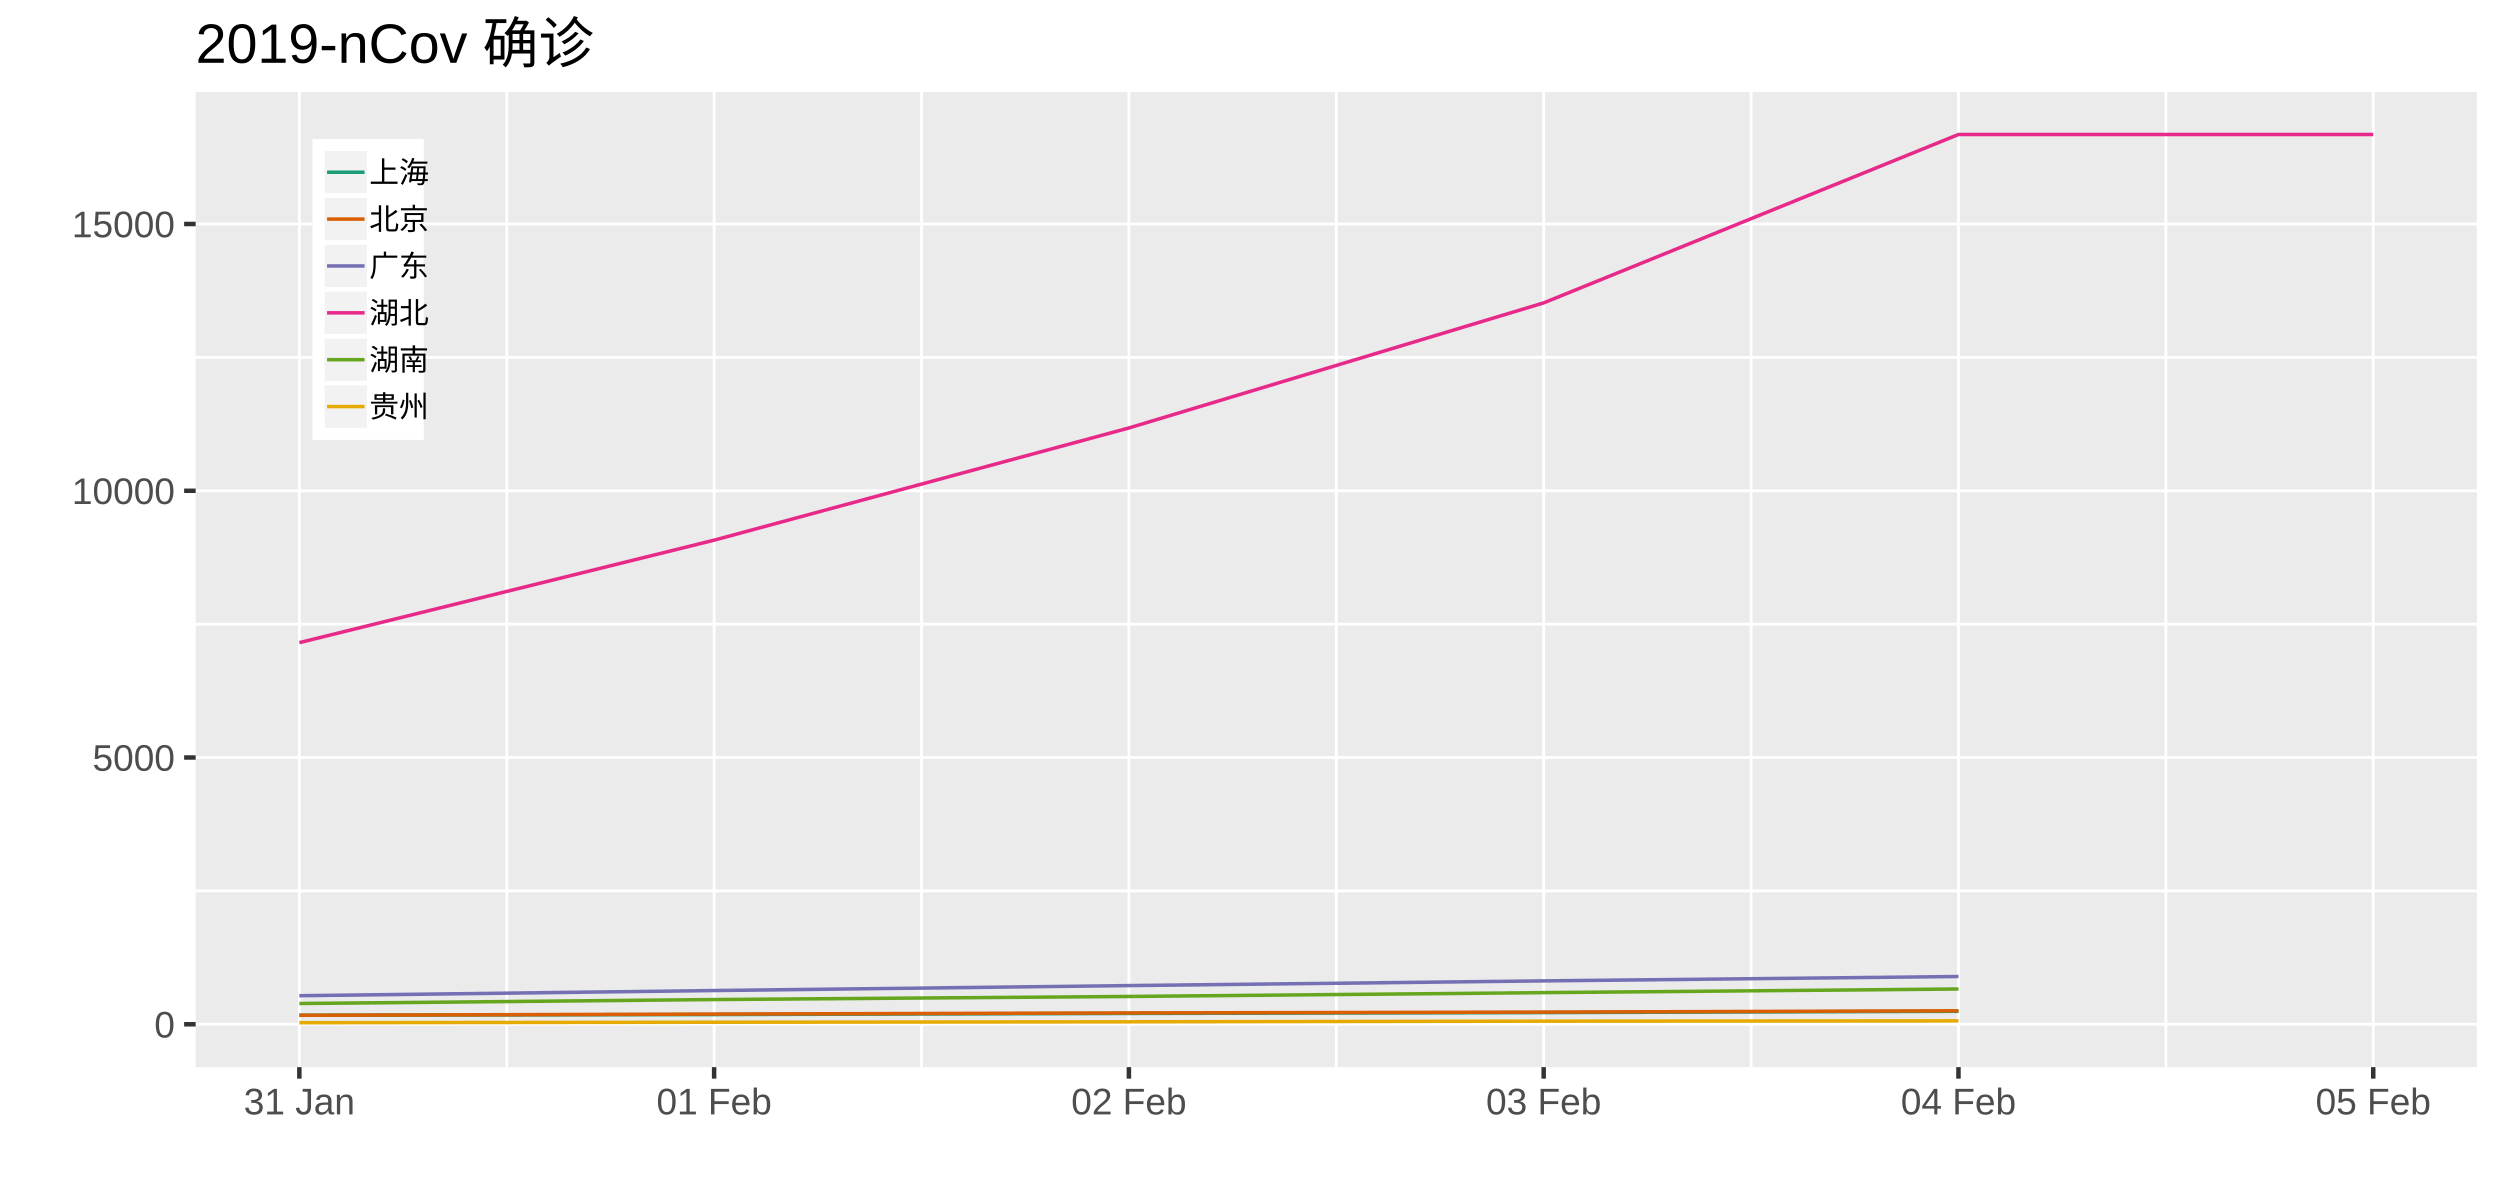
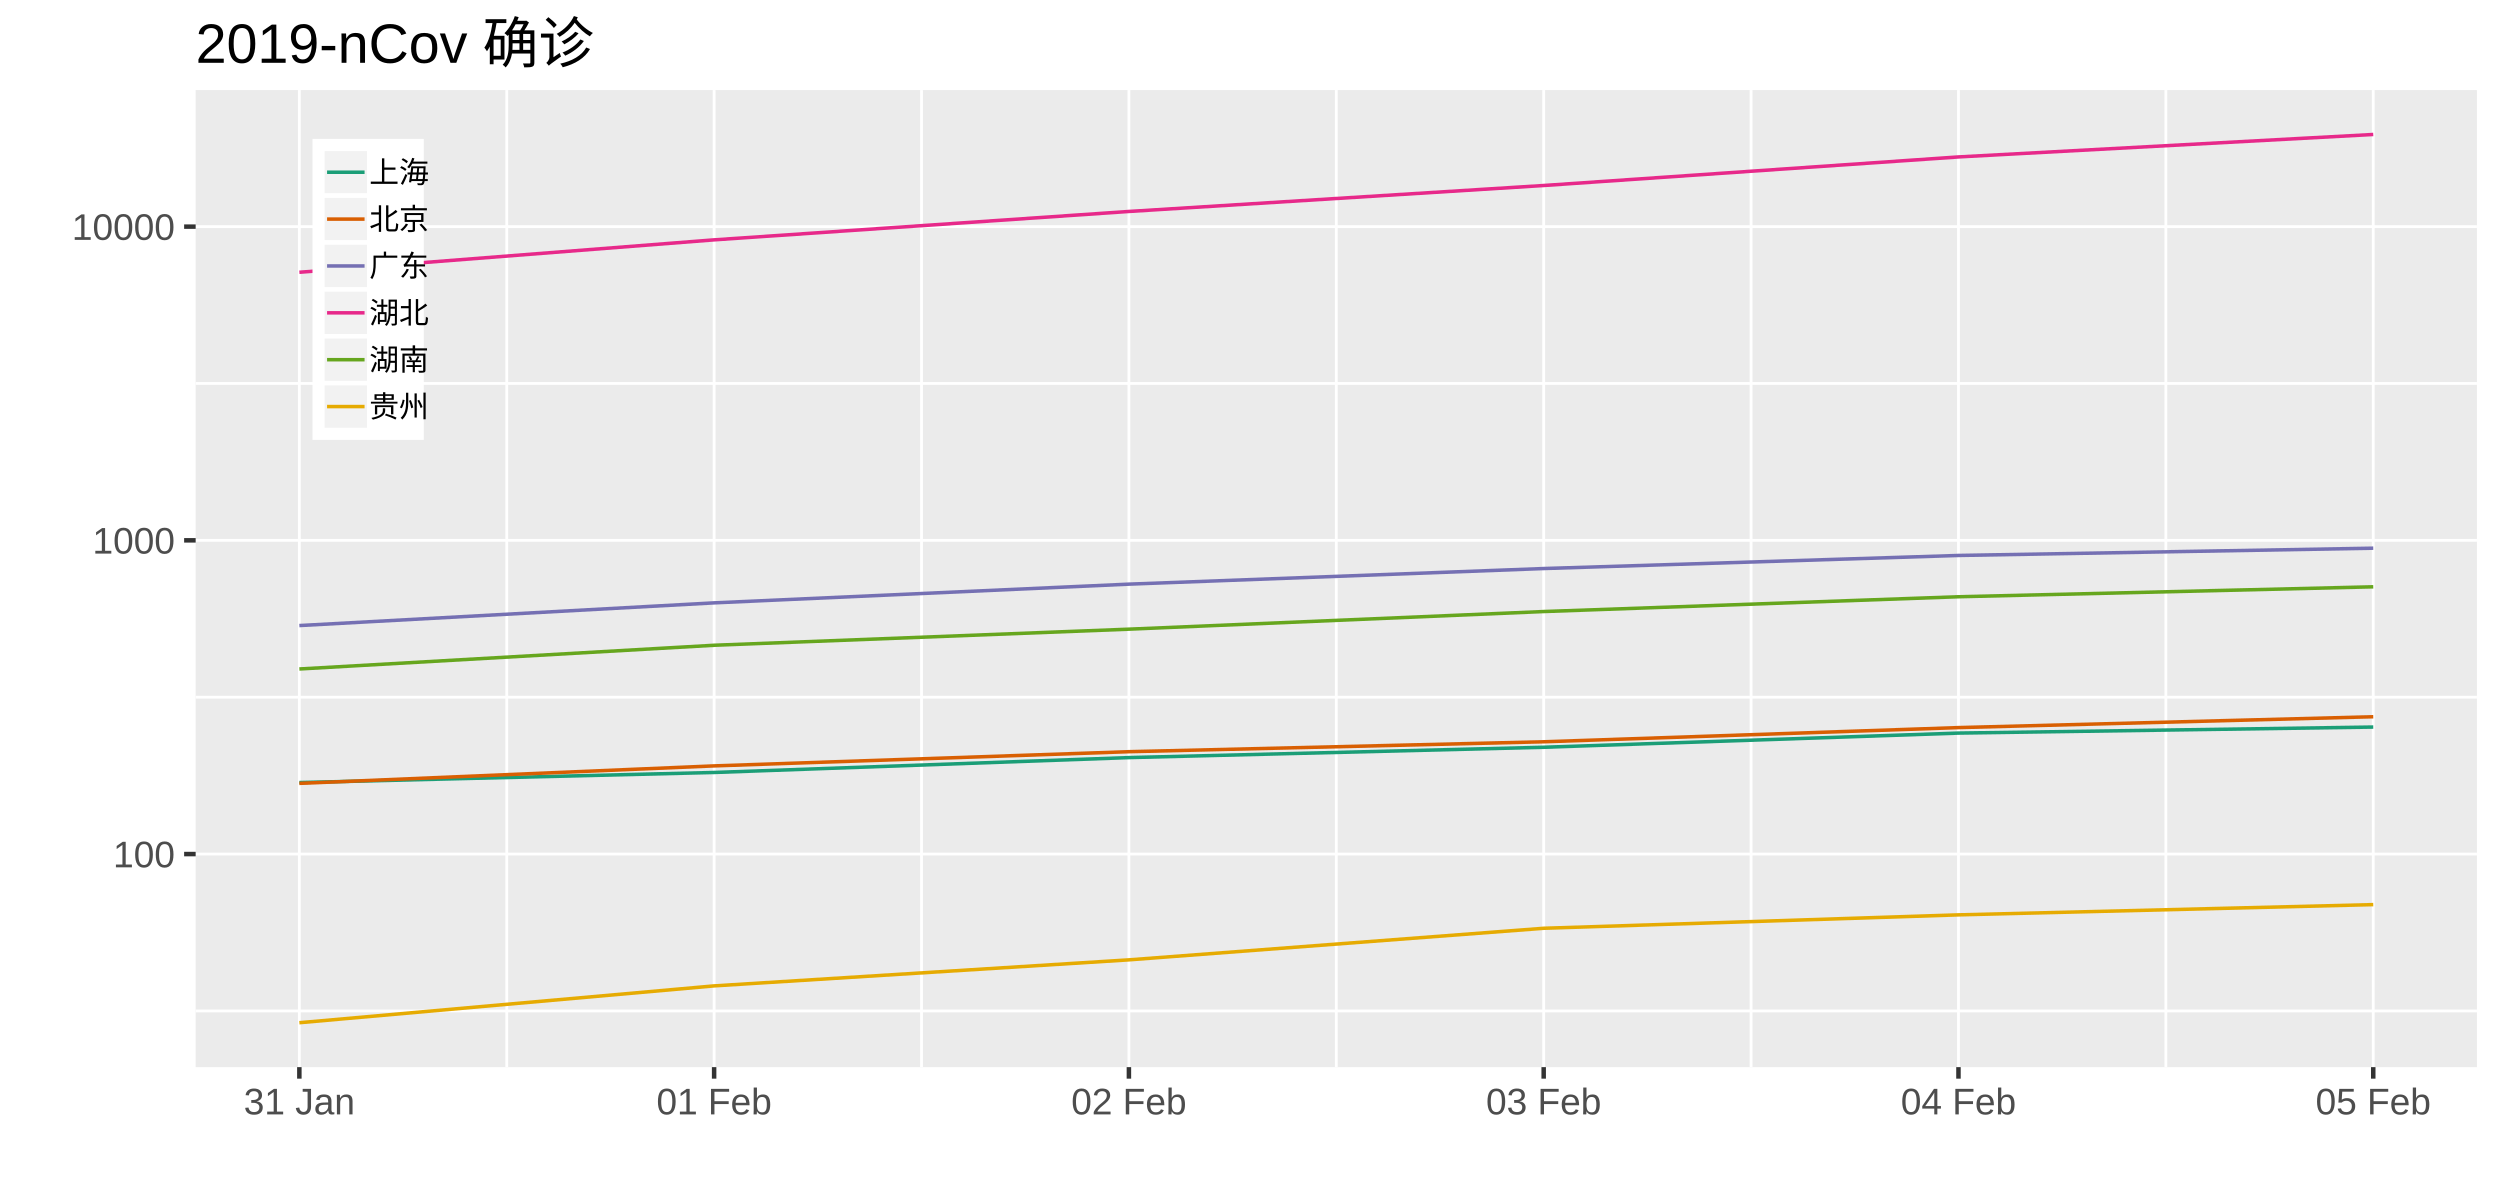
<svg xmlns="http://www.w3.org/2000/svg" viewBox="0 0 1512.00 720.00">
  <defs>
    <style type="text/css">
    line, polyline, polygon, path, rect, circle {
      fill: none;
      stroke: #000000;
      stroke-linecap: round;
      stroke-linejoin: round;
      stroke-miterlimit: 10.00;
    }
  </style>
  </defs>
  <rect width="100%" height="100%" style="stroke: none; fill: #FFFFFF;" />
  <rect x="0.00" y="0.00" width="1512.00" height="720.00" style="stroke-width: 2.72; stroke: #FFFFFF; fill: #FFFFFF;" />
  <defs>
    <clipPath id="cpMTE4LjMzfDE0OTguMDV8NjQ1LjQwfDU0LjQ3">
      <rect x="118.33" y="54.47" width="1379.72" height="590.93" />
    </clipPath>
  </defs>
  <rect x="118.33" y="54.47" width="1379.72" height="590.93" style="stroke-width: 2.72; stroke: none; fill: #EBEBEB;" clip-path="url(#cpMTE4LjMzfDE0OTguMDV8NjQ1LjQwfDU0LjQ3)" />
-   <polyline points="118.33,538.81 1498.05,538.81 " style="stroke-width: 1.71; stroke: #FFFFFF; stroke-linecap: butt;" clip-path="url(#cpMTE4LjMzfDE0OTguMDV8NjQ1LjQwfDU0LjQ3)" />
-   <polyline points="118.33,377.47 1498.05,377.47 " style="stroke-width: 1.71; stroke: #FFFFFF; stroke-linecap: butt;" clip-path="url(#cpMTE4LjMzfDE0OTguMDV8NjQ1LjQwfDU0LjQ3)" />
-   <polyline points="118.33,216.14 1498.05,216.14 " style="stroke-width: 1.71; stroke: #FFFFFF; stroke-linecap: butt;" clip-path="url(#cpMTE4LjMzfDE0OTguMDV8NjQ1LjQwfDU0LjQ3)" />
-   <polyline points="118.33,54.81 1498.05,54.81 " style="stroke-width: 1.71; stroke: #FFFFFF; stroke-linecap: butt;" clip-path="url(#cpMTE4LjMzfDE0OTguMDV8NjQ1LjQwfDU0LjQ3)" />
+   <polyline points="118.33,611.40 1498.05,611.40 " style="stroke-width: 1.71; stroke: #FFFFFF; stroke-linecap: butt;" clip-path="url(#cpMTE4LjMzfDE0OTguMDV8NjQ1LjQwfDU0LjQ3)" />
+   <polyline points="118.33,421.66 1498.05,421.66 " style="stroke-width: 1.71; stroke: #FFFFFF; stroke-linecap: butt;" clip-path="url(#cpMTE4LjMzfDE0OTguMDV8NjQ1LjQwfDU0LjQ3)" />
+   <polyline points="118.33,231.93 1498.05,231.93 " style="stroke-width: 1.71; stroke: #FFFFFF; stroke-linecap: butt;" clip-path="url(#cpMTE4LjMzfDE0OTguMDV8NjQ1LjQwfDU0LjQ3)" />
  <polyline points="306.48,645.40 306.48,54.47 " style="stroke-width: 1.71; stroke: #FFFFFF; stroke-linecap: butt;" clip-path="url(#cpMTE4LjMzfDE0OTguMDV8NjQ1LjQwfDU0LjQ3)" />
  <polyline points="557.33,645.40 557.33,54.47 " style="stroke-width: 1.71; stroke: #FFFFFF; stroke-linecap: butt;" clip-path="url(#cpMTE4LjMzfDE0OTguMDV8NjQ1LjQwfDU0LjQ3)" />
  <polyline points="808.19,645.40 808.19,54.47 " style="stroke-width: 1.71; stroke: #FFFFFF; stroke-linecap: butt;" clip-path="url(#cpMTE4LjMzfDE0OTguMDV8NjQ1LjQwfDU0LjQ3)" />
  <polyline points="1059.05,645.40 1059.05,54.47 " style="stroke-width: 1.71; stroke: #FFFFFF; stroke-linecap: butt;" clip-path="url(#cpMTE4LjMzfDE0OTguMDV8NjQ1LjQwfDU0LjQ3)" />
  <polyline points="1309.91,645.40 1309.91,54.47 " style="stroke-width: 1.71; stroke: #FFFFFF; stroke-linecap: butt;" clip-path="url(#cpMTE4LjMzfDE0OTguMDV8NjQ1LjQwfDU0LjQ3)" />
-   <polyline points="118.33,619.47 1498.05,619.47 " style="stroke-width: 1.71; stroke: #FFFFFF; stroke-linecap: butt;" clip-path="url(#cpMTE4LjMzfDE0OTguMDV8NjQ1LjQwfDU0LjQ3)" />
-   <polyline points="118.33,458.14 1498.05,458.14 " style="stroke-width: 1.71; stroke: #FFFFFF; stroke-linecap: butt;" clip-path="url(#cpMTE4LjMzfDE0OTguMDV8NjQ1LjQwfDU0LjQ3)" />
-   <polyline points="118.33,296.81 1498.05,296.81 " style="stroke-width: 1.71; stroke: #FFFFFF; stroke-linecap: butt;" clip-path="url(#cpMTE4LjMzfDE0OTguMDV8NjQ1LjQwfDU0LjQ3)" />
-   <polyline points="118.33,135.48 1498.05,135.48 " style="stroke-width: 1.71; stroke: #FFFFFF; stroke-linecap: butt;" clip-path="url(#cpMTE4LjMzfDE0OTguMDV8NjQ1LjQwfDU0LjQ3)" />
+   <polyline points="118.33,516.53 1498.05,516.53 " style="stroke-width: 1.71; stroke: #FFFFFF; stroke-linecap: butt;" clip-path="url(#cpMTE4LjMzfDE0OTguMDV8NjQ1LjQwfDU0LjQ3)" />
+   <polyline points="118.33,326.80 1498.05,326.80 " style="stroke-width: 1.71; stroke: #FFFFFF; stroke-linecap: butt;" clip-path="url(#cpMTE4LjMzfDE0OTguMDV8NjQ1LjQwfDU0LjQ3)" />
+   <polyline points="118.33,137.06 1498.05,137.06 " style="stroke-width: 1.71; stroke: #FFFFFF; stroke-linecap: butt;" clip-path="url(#cpMTE4LjMzfDE0OTguMDV8NjQ1LjQwfDU0LjQ3)" />
  <polyline points="181.05,645.40 181.05,54.47 " style="stroke-width: 1.71; stroke: #FFFFFF; stroke-linecap: butt;" clip-path="url(#cpMTE4LjMzfDE0OTguMDV8NjQ1LjQwfDU0LjQ3)" />
  <polyline points="431.90,645.40 431.90,54.47 " style="stroke-width: 1.71; stroke: #FFFFFF; stroke-linecap: butt;" clip-path="url(#cpMTE4LjMzfDE0OTguMDV8NjQ1LjQwfDU0LjQ3)" />
  <polyline points="682.76,645.40 682.76,54.47 " style="stroke-width: 1.71; stroke: #FFFFFF; stroke-linecap: butt;" clip-path="url(#cpMTE4LjMzfDE0OTguMDV8NjQ1LjQwfDU0LjQ3)" />
  <polyline points="933.62,645.40 933.62,54.47 " style="stroke-width: 1.71; stroke: #FFFFFF; stroke-linecap: butt;" clip-path="url(#cpMTE4LjMzfDE0OTguMDV8NjQ1LjQwfDU0LjQ3)" />
  <polyline points="1184.48,645.40 1184.48,54.47 " style="stroke-width: 1.71; stroke: #FFFFFF; stroke-linecap: butt;" clip-path="url(#cpMTE4LjMzfDE0OTguMDV8NjQ1LjQwfDU0LjQ3)" />
  <polyline points="1435.34,645.40 1435.34,54.47 " style="stroke-width: 1.71; stroke: #FFFFFF; stroke-linecap: butt;" clip-path="url(#cpMTE4LjMzfDE0OTguMDV8NjQ1LjQwfDU0LjQ3)" />
-   <polyline points="181.05,614.02 431.90,613.60 682.76,612.92 933.62,612.41 1184.48,611.63 " style="stroke-width: 2.13; stroke: #1B9E77; stroke-linecap: butt;" clip-path="url(#cpMTE4LjMzfDE0OTguMDV8NjQ1LjQwfDU0LjQ3)" />
-   <polyline points="181.05,614.05 431.90,613.31 682.76,612.63 933.62,612.12 1184.48,611.31 " style="stroke-width: 2.13; stroke: #D95F02; stroke-linecap: butt;" clip-path="url(#cpMTE4LjMzfDE0OTguMDV8NjQ1LjQwfDU0LjQ3)" />
-   <polyline points="181.05,602.21 431.90,599.08 682.76,596.08 933.62,593.24 1184.48,590.59 " style="stroke-width: 2.13; stroke: #7570B3; stroke-linecap: butt;" clip-path="url(#cpMTE4LjMzfDE0OTguMDV8NjQ1LjQwfDU0LjQ3)" />
-   <polyline points="181.05,388.67 431.90,326.69 682.76,258.83 933.62,183.17 1184.48,81.33 1435.34,81.33 " style="stroke-width: 2.13; stroke: #E7298A; stroke-linecap: butt;" clip-path="url(#cpMTE4LjMzfDE0OTguMDV8NjQ1LjQwfDU0LjQ3)" />
-   <polyline points="181.05,606.92 431.90,604.53 682.76,602.66 933.62,600.34 1184.48,598.14 " style="stroke-width: 2.13; stroke: #66A61E; stroke-linecap: butt;" clip-path="url(#cpMTE4LjMzfDE0OTguMDV8NjQ1LjQwfDU0LjQ3)" />
-   <polyline points="181.05,618.54 431.90,618.25 682.76,617.99 933.62,617.60 1184.48,617.41 " style="stroke-width: 2.13; stroke: #E6AB02; stroke-linecap: butt;" clip-path="url(#cpMTE4LjMzfDE0OTguMDV8NjQ1LjQwfDU0LjQ3)" />
+   <polyline points="181.05,473.29 431.90,467.19 682.76,458.19 933.62,451.94 1184.48,443.37 1435.34,439.72 " style="stroke-width: 2.13; stroke: #1B9E77; stroke-linecap: butt;" clip-path="url(#cpMTE4LjMzfDE0OTguMDV8NjQ1LjQwfDU0LjQ3)" />
+   <polyline points="181.05,473.78 431.90,463.21 682.76,454.62 933.62,448.62 1184.48,440.05 1435.34,433.48 " style="stroke-width: 2.13; stroke: #D95F02; stroke-linecap: butt;" clip-path="url(#cpMTE4LjMzfDE0OTguMDV8NjQ1LjQwfDU0LjQ3)" />
+   <polyline points="181.05,378.34 431.90,364.61 682.76,353.29 933.62,343.85 1184.48,335.94 1435.34,331.54 " style="stroke-width: 2.13; stroke: #7570B3; stroke-linecap: butt;" clip-path="url(#cpMTE4LjMzfDE0OTguMDV8NjQ1LjQwfDU0LjQ3)" />
+   <polyline points="181.05,164.67 431.90,145.06 682.76,127.89 933.62,112.19 1184.48,94.91 1435.34,81.33 " style="stroke-width: 2.13; stroke: #E7298A; stroke-linecap: butt;" clip-path="url(#cpMTE4LjMzfDE0OTguMDV8NjQ1LjQwfDU0LjQ3)" />
+   <polyline points="181.05,404.60 431.90,390.25 682.76,380.52 933.62,369.86 1184.48,360.91 1435.34,354.90 " style="stroke-width: 2.13; stroke: #66A61E; stroke-linecap: butt;" clip-path="url(#cpMTE4LjMzfDE0OTguMDV8NjQ1LjQwfDU0LjQ3)" />
+   <polyline points="181.05,618.54 431.90,596.26 682.76,580.52 933.62,561.42 1184.48,553.31 1435.34,547.11 " style="stroke-width: 2.13; stroke: #E6AB02; stroke-linecap: butt;" clip-path="url(#cpMTE4LjMzfDE0OTguMDV8NjQ1LjQwfDU0LjQ3)" />
  <defs>
    <clipPath id="cpMC4wMHwxNTEyLjAwfDcyMC4wMHwwLjAw">
      <rect x="0.00" y="0.00" width="1512.00" height="720.00" />
    </clipPath>
  </defs>
  <g clip-path="url(#cpMC4wMHwxNTEyLjAwfDcyMC4wMHwwLjAw)">
-     <text x="93.32" y="627.49" style="font-size: 22.40px; fill: #4D4D4D; font-family: Arial;" textLength="12.46px" lengthAdjust="spacingAndGlyphs">0</text>
+     <text x="68.41" y="524.55" style="font-size: 22.40px; fill: #4D4D4D; font-family: Arial;" textLength="37.37px" lengthAdjust="spacingAndGlyphs">100</text>
  </g>
  <g clip-path="url(#cpMC4wMHwxNTEyLjAwfDcyMC4wMHwwLjAw)">
-     <text x="55.95" y="466.16" style="font-size: 22.40px; fill: #4D4D4D; font-family: Arial;" textLength="49.83px" lengthAdjust="spacingAndGlyphs">5000</text>
+     <text x="55.95" y="334.81" style="font-size: 22.40px; fill: #4D4D4D; font-family: Arial;" textLength="49.83px" lengthAdjust="spacingAndGlyphs">1000</text>
  </g>
  <g clip-path="url(#cpMC4wMHwxNTEyLjAwfDcyMC4wMHwwLjAw)">
-     <text x="43.49" y="304.83" style="font-size: 22.40px; fill: #4D4D4D; font-family: Arial;" textLength="62.29px" lengthAdjust="spacingAndGlyphs">10000</text>
+     <text x="43.49" y="145.07" style="font-size: 22.40px; fill: #4D4D4D; font-family: Arial;" textLength="62.29px" lengthAdjust="spacingAndGlyphs">10000</text>
  </g>
-   <g clip-path="url(#cpMC4wMHwxNTEyLjAwfDcyMC4wMHwwLjAw)">
-     <text x="43.49" y="143.49" style="font-size: 22.40px; fill: #4D4D4D; font-family: Arial;" textLength="62.29px" lengthAdjust="spacingAndGlyphs">15000</text>
-   </g>
-   <polyline points="111.36,619.47 118.33,619.47 " style="stroke-width: 2.72; stroke: #333333; stroke-linecap: butt;" clip-path="url(#cpMC4wMHwxNTEyLjAwfDcyMC4wMHwwLjAw)" />
-   <polyline points="111.36,458.14 118.33,458.14 " style="stroke-width: 2.72; stroke: #333333; stroke-linecap: butt;" clip-path="url(#cpMC4wMHwxNTEyLjAwfDcyMC4wMHwwLjAw)" />
-   <polyline points="111.36,296.81 118.33,296.81 " style="stroke-width: 2.72; stroke: #333333; stroke-linecap: butt;" clip-path="url(#cpMC4wMHwxNTEyLjAwfDcyMC4wMHwwLjAw)" />
-   <polyline points="111.36,135.48 118.33,135.48 " style="stroke-width: 2.72; stroke: #333333; stroke-linecap: butt;" clip-path="url(#cpMC4wMHwxNTEyLjAwfDcyMC4wMHwwLjAw)" />
+   <polyline points="111.36,516.53 118.33,516.53 " style="stroke-width: 2.72; stroke: #333333; stroke-linecap: butt;" clip-path="url(#cpMC4wMHwxNTEyLjAwfDcyMC4wMHwwLjAw)" />
+   <polyline points="111.36,326.80 118.33,326.80 " style="stroke-width: 2.72; stroke: #333333; stroke-linecap: butt;" clip-path="url(#cpMC4wMHwxNTEyLjAwfDcyMC4wMHwwLjAw)" />
+   <polyline points="111.36,137.06 118.33,137.06 " style="stroke-width: 2.72; stroke: #333333; stroke-linecap: butt;" clip-path="url(#cpMC4wMHwxNTEyLjAwfDcyMC4wMHwwLjAw)" />
  <polyline points="181.05,652.37 181.05,645.40 " style="stroke-width: 2.72; stroke: #333333; stroke-linecap: butt;" clip-path="url(#cpMC4wMHwxNTEyLjAwfDcyMC4wMHwwLjAw)" />
  <polyline points="431.90,652.37 431.90,645.40 " style="stroke-width: 2.72; stroke: #333333; stroke-linecap: butt;" clip-path="url(#cpMC4wMHwxNTEyLjAwfDcyMC4wMHwwLjAw)" />
  <polyline points="682.76,652.37 682.76,645.40 " style="stroke-width: 2.72; stroke: #333333; stroke-linecap: butt;" clip-path="url(#cpMC4wMHwxNTEyLjAwfDcyMC4wMHwwLjAw)" />
  <polyline points="933.62,652.37 933.62,645.40 " style="stroke-width: 2.72; stroke: #333333; stroke-linecap: butt;" clip-path="url(#cpMC4wMHwxNTEyLjAwfDcyMC4wMHwwLjAw)" />
  <polyline points="1184.48,652.37 1184.48,645.40 " style="stroke-width: 2.72; stroke: #333333; stroke-linecap: butt;" clip-path="url(#cpMC4wMHwxNTEyLjAwfDcyMC4wMHwwLjAw)" />
  <polyline points="1435.34,652.37 1435.34,645.40 " style="stroke-width: 2.72; stroke: #333333; stroke-linecap: butt;" clip-path="url(#cpMC4wMHwxNTEyLjAwfDcyMC4wMHwwLjAw)" />
  <g clip-path="url(#cpMC4wMHwxNTEyLjAwfDcyMC4wMHwwLjAw)">
    <text x="147.42" y="673.98" style="font-size: 22.40px; fill: #4D4D4D; font-family: Arial;" textLength="67.25px" lengthAdjust="spacingAndGlyphs">31 Jan</text>
  </g>
  <g clip-path="url(#cpMC4wMHwxNTEyLjAwfDcyMC4wMHwwLjAw)">
    <text x="397.04" y="673.98" style="font-size: 22.40px; fill: #4D4D4D; font-family: Arial;" textLength="69.74px" lengthAdjust="spacingAndGlyphs">01 Feb</text>
  </g>
  <g clip-path="url(#cpMC4wMHwxNTEyLjAwfDcyMC4wMHwwLjAw)">
    <text x="647.89" y="673.98" style="font-size: 22.40px; fill: #4D4D4D; font-family: Arial;" textLength="69.74px" lengthAdjust="spacingAndGlyphs">02 Feb</text>
  </g>
  <g clip-path="url(#cpMC4wMHwxNTEyLjAwfDcyMC4wMHwwLjAw)">
    <text x="898.75" y="673.98" style="font-size: 22.40px; fill: #4D4D4D; font-family: Arial;" textLength="69.74px" lengthAdjust="spacingAndGlyphs">03 Feb</text>
  </g>
  <g clip-path="url(#cpMC4wMHwxNTEyLjAwfDcyMC4wMHwwLjAw)">
    <text x="1149.61" y="673.98" style="font-size: 22.40px; fill: #4D4D4D; font-family: Arial;" textLength="69.74px" lengthAdjust="spacingAndGlyphs">04 Feb</text>
  </g>
  <g clip-path="url(#cpMC4wMHwxNTEyLjAwfDcyMC4wMHwwLjAw)">
    <text x="1400.47" y="673.98" style="font-size: 22.40px; fill: #4D4D4D; font-family: Arial;" textLength="69.74px" lengthAdjust="spacingAndGlyphs">05 Feb</text>
  </g>
  <rect x="189.00" y="84.02" width="67.30" height="182.03" style="stroke-width: 2.72; stroke: none; fill: #FFFFFF;" clip-path="url(#cpMC4wMHwxNTEyLjAwfDcyMC4wMHwwLjAw)" />
  <rect x="194.98" y="90.00" width="28.35" height="28.35" style="stroke-width: 2.72; stroke: #FFFFFF; fill: #F2F2F2;" clip-path="url(#cpMC4wMHwxNTEyLjAwfDcyMC4wMHwwLjAw)" />
  <line x1="197.81" y1="104.17" x2="220.49" y2="104.17" style="stroke-width: 2.13; stroke: #1B9E77; stroke-linecap: butt;" clip-path="url(#cpMC4wMHwxNTEyLjAwfDcyMC4wMHwwLjAw)" />
  <rect x="194.98" y="118.34" width="28.35" height="28.35" style="stroke-width: 2.72; stroke: #FFFFFF; fill: #F2F2F2;" clip-path="url(#cpMC4wMHwxNTEyLjAwfDcyMC4wMHwwLjAw)" />
  <line x1="197.81" y1="132.52" x2="220.49" y2="132.52" style="stroke-width: 2.13; stroke: #D95F02; stroke-linecap: butt;" clip-path="url(#cpMC4wMHwxNTEyLjAwfDcyMC4wMHwwLjAw)" />
  <rect x="194.98" y="146.69" width="28.35" height="28.35" style="stroke-width: 2.72; stroke: #FFFFFF; fill: #F2F2F2;" clip-path="url(#cpMC4wMHwxNTEyLjAwfDcyMC4wMHwwLjAw)" />
  <line x1="197.81" y1="160.86" x2="220.49" y2="160.86" style="stroke-width: 2.13; stroke: #7570B3; stroke-linecap: butt;" clip-path="url(#cpMC4wMHwxNTEyLjAwfDcyMC4wMHwwLjAw)" />
  <rect x="194.98" y="175.04" width="28.35" height="28.35" style="stroke-width: 2.72; stroke: #FFFFFF; fill: #F2F2F2;" clip-path="url(#cpMC4wMHwxNTEyLjAwfDcyMC4wMHwwLjAw)" />
  <line x1="197.81" y1="189.21" x2="220.49" y2="189.21" style="stroke-width: 2.13; stroke: #E7298A; stroke-linecap: butt;" clip-path="url(#cpMC4wMHwxNTEyLjAwfDcyMC4wMHwwLjAw)" />
  <rect x="194.98" y="203.38" width="28.35" height="28.35" style="stroke-width: 2.72; stroke: #FFFFFF; fill: #F2F2F2;" clip-path="url(#cpMC4wMHwxNTEyLjAwfDcyMC4wMHwwLjAw)" />
  <line x1="197.81" y1="217.56" x2="220.49" y2="217.56" style="stroke-width: 2.13; stroke: #66A61E; stroke-linecap: butt;" clip-path="url(#cpMC4wMHwxNTEyLjAwfDcyMC4wMHwwLjAw)" />
  <rect x="194.98" y="231.73" width="28.35" height="28.35" style="stroke-width: 2.72; stroke: #FFFFFF; fill: #F2F2F2;" clip-path="url(#cpMC4wMHwxNTEyLjAwfDcyMC4wMHwwLjAw)" />
  <line x1="197.81" y1="245.90" x2="220.49" y2="245.90" style="stroke-width: 2.13; stroke: #E6AB02; stroke-linecap: butt;" clip-path="url(#cpMC4wMHwxNTEyLjAwfDcyMC4wMHwwLjAw)" />
  <g clip-path="url(#cpMC4wMHwxNTEyLjAwfDcyMC4wMHwwLjAw)">
    <text x="223.33" y="110.61" style="font-size: 18.00px; font-family: Arial;" textLength="27.00px" lengthAdjust="spacingAndGlyphs">上海</text>
  </g>
  <g clip-path="url(#cpMC4wMHwxNTEyLjAwfDcyMC4wMHwwLjAw)">
    <text x="223.33" y="138.96" style="font-size: 18.00px; font-family: Arial;" textLength="27.00px" lengthAdjust="spacingAndGlyphs">北京</text>
  </g>
  <g clip-path="url(#cpMC4wMHwxNTEyLjAwfDcyMC4wMHwwLjAw)">
    <text x="223.33" y="167.30" style="font-size: 18.00px; font-family: Arial;" textLength="27.00px" lengthAdjust="spacingAndGlyphs">广东</text>
  </g>
  <g clip-path="url(#cpMC4wMHwxNTEyLjAwfDcyMC4wMHwwLjAw)">
    <text x="223.33" y="195.65" style="font-size: 18.00px; font-family: Arial;" textLength="27.00px" lengthAdjust="spacingAndGlyphs">湖北</text>
  </g>
  <g clip-path="url(#cpMC4wMHwxNTEyLjAwfDcyMC4wMHwwLjAw)">
    <text x="223.33" y="224.00" style="font-size: 18.00px; font-family: Arial;" textLength="27.00px" lengthAdjust="spacingAndGlyphs">湖南</text>
  </g>
  <g clip-path="url(#cpMC4wMHwxNTEyLjAwfDcyMC4wMHwwLjAw)">
    <text x="223.33" y="252.34" style="font-size: 18.00px; font-family: Arial;" textLength="27.00px" lengthAdjust="spacingAndGlyphs">贵州</text>
  </g>
  <g clip-path="url(#cpMC4wMHwxNTEyLjAwfDcyMC4wMHwwLjAw)">
    <text x="118.33" y="38.00" style="font-size: 33.60px; font-family: Arial;" textLength="224.11px" lengthAdjust="spacingAndGlyphs">2019-nCov 确诊</text>
  </g>
</svg>
